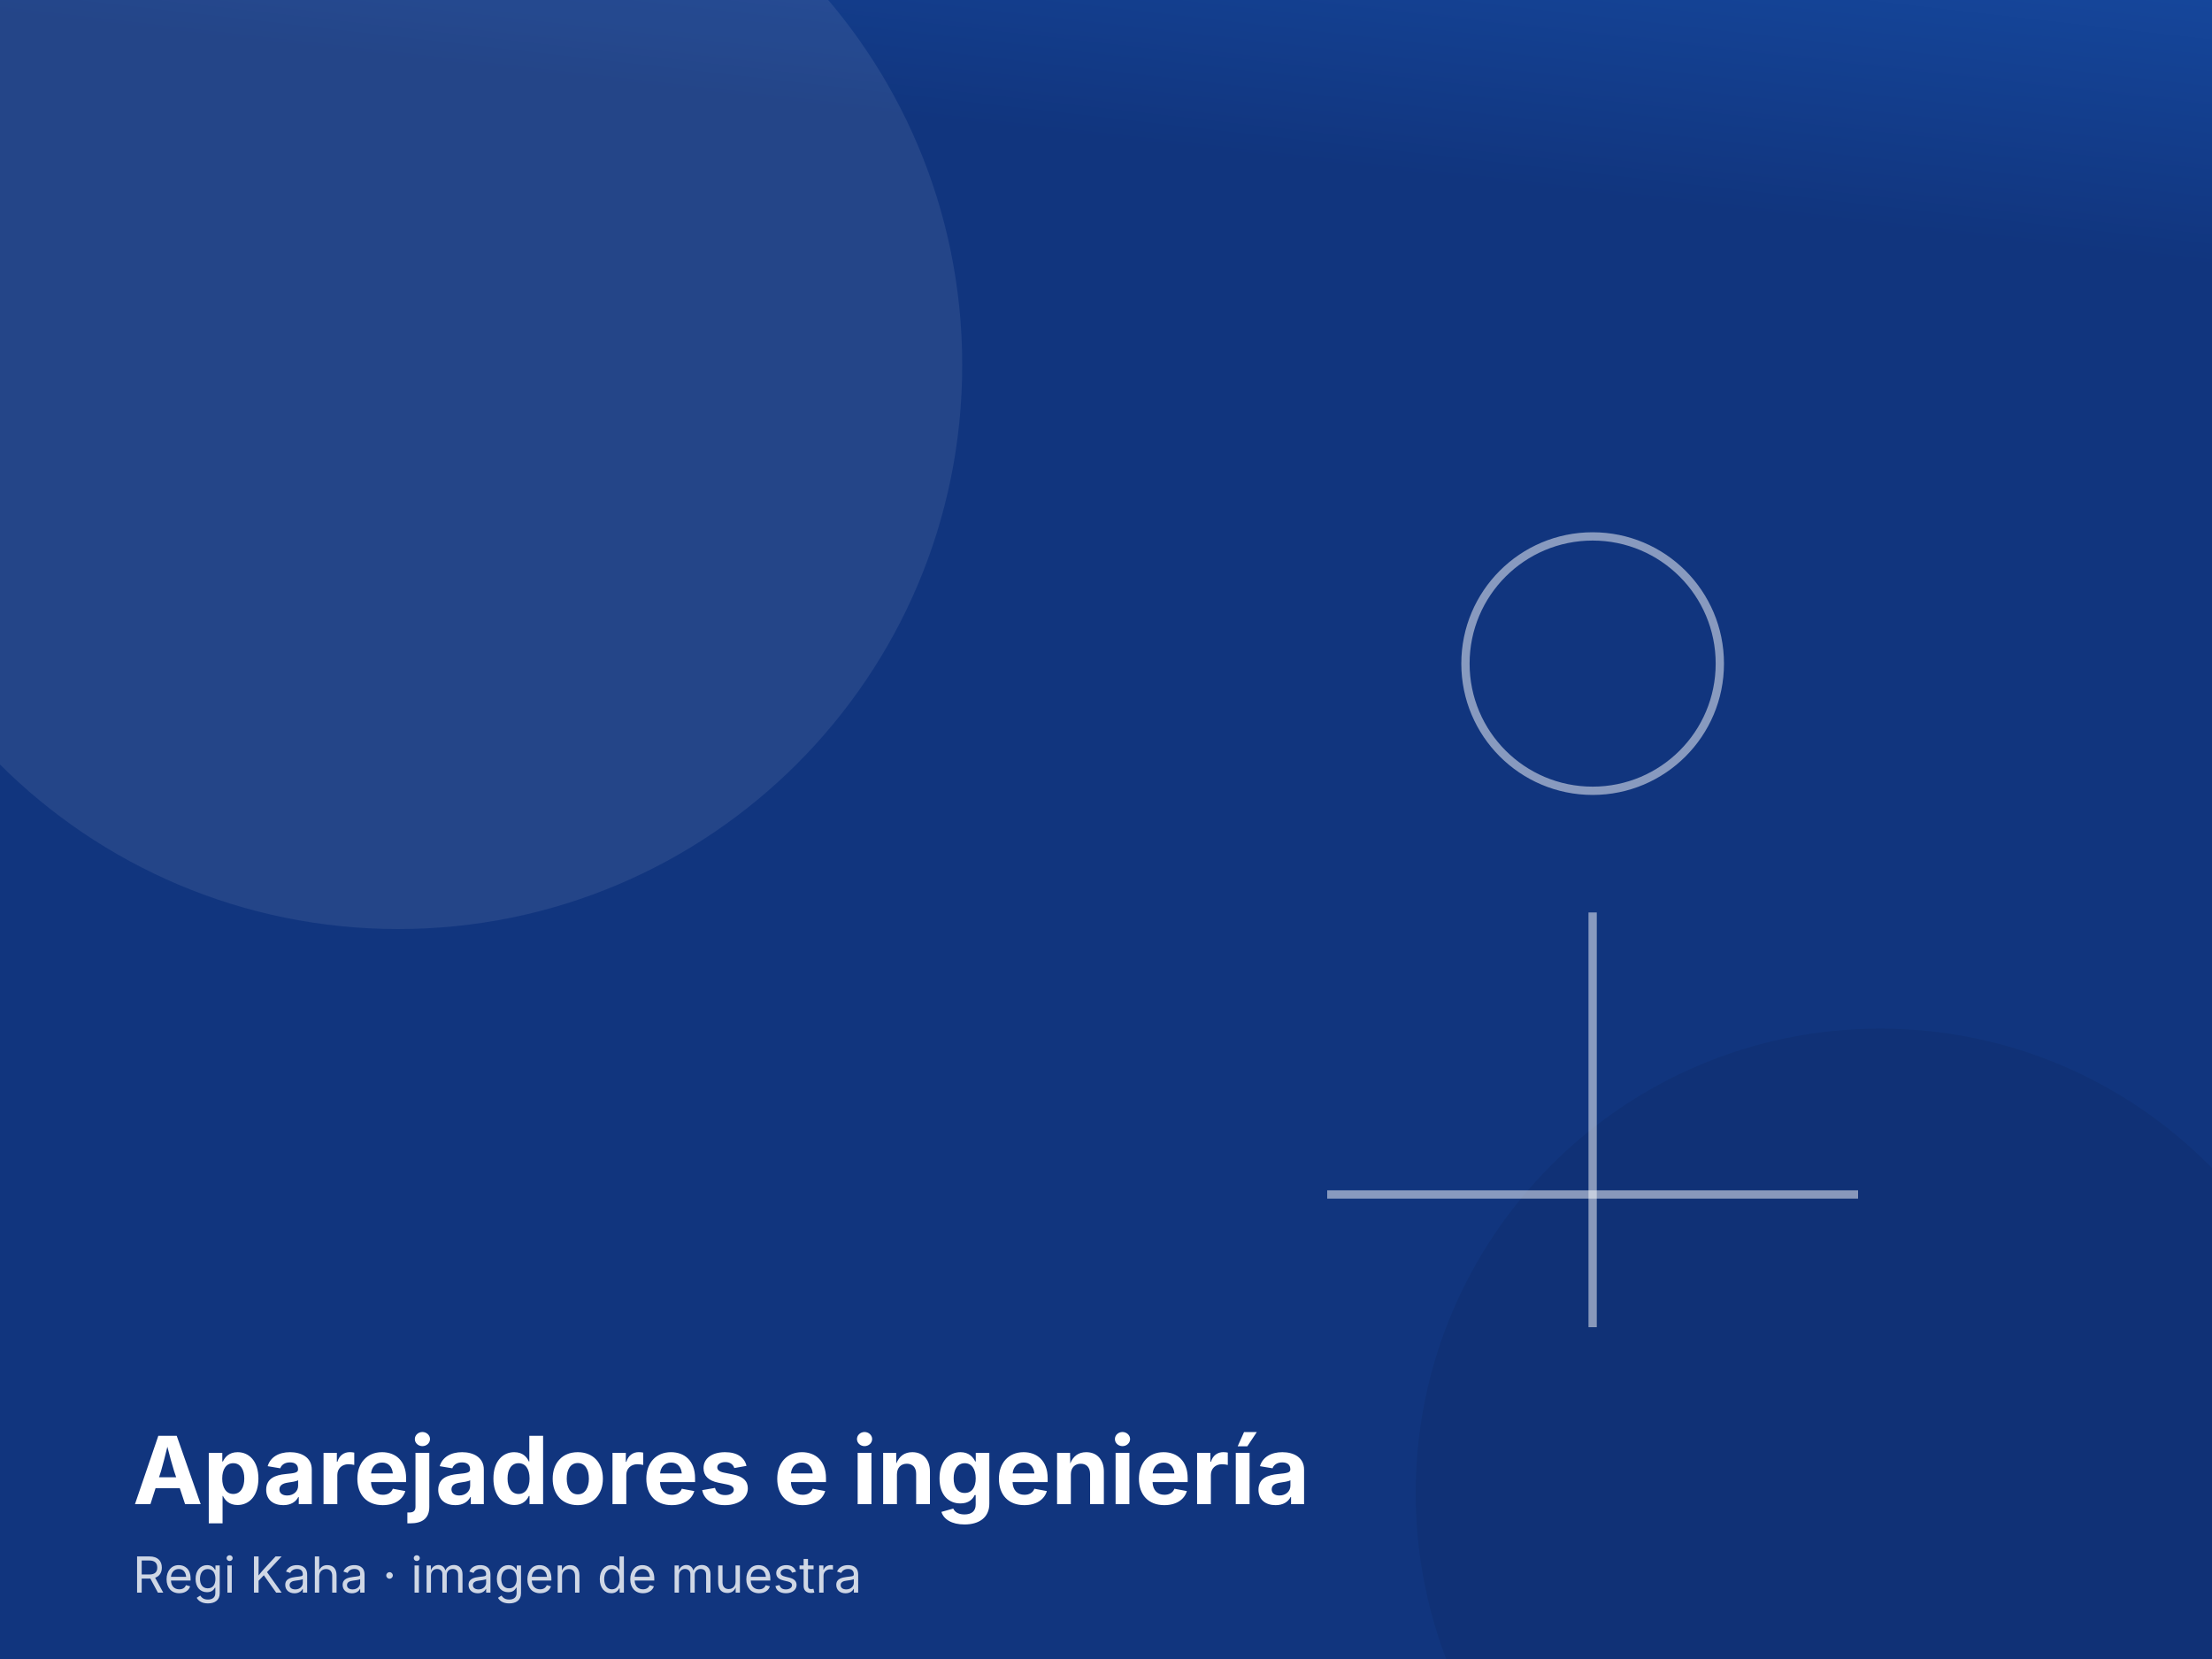
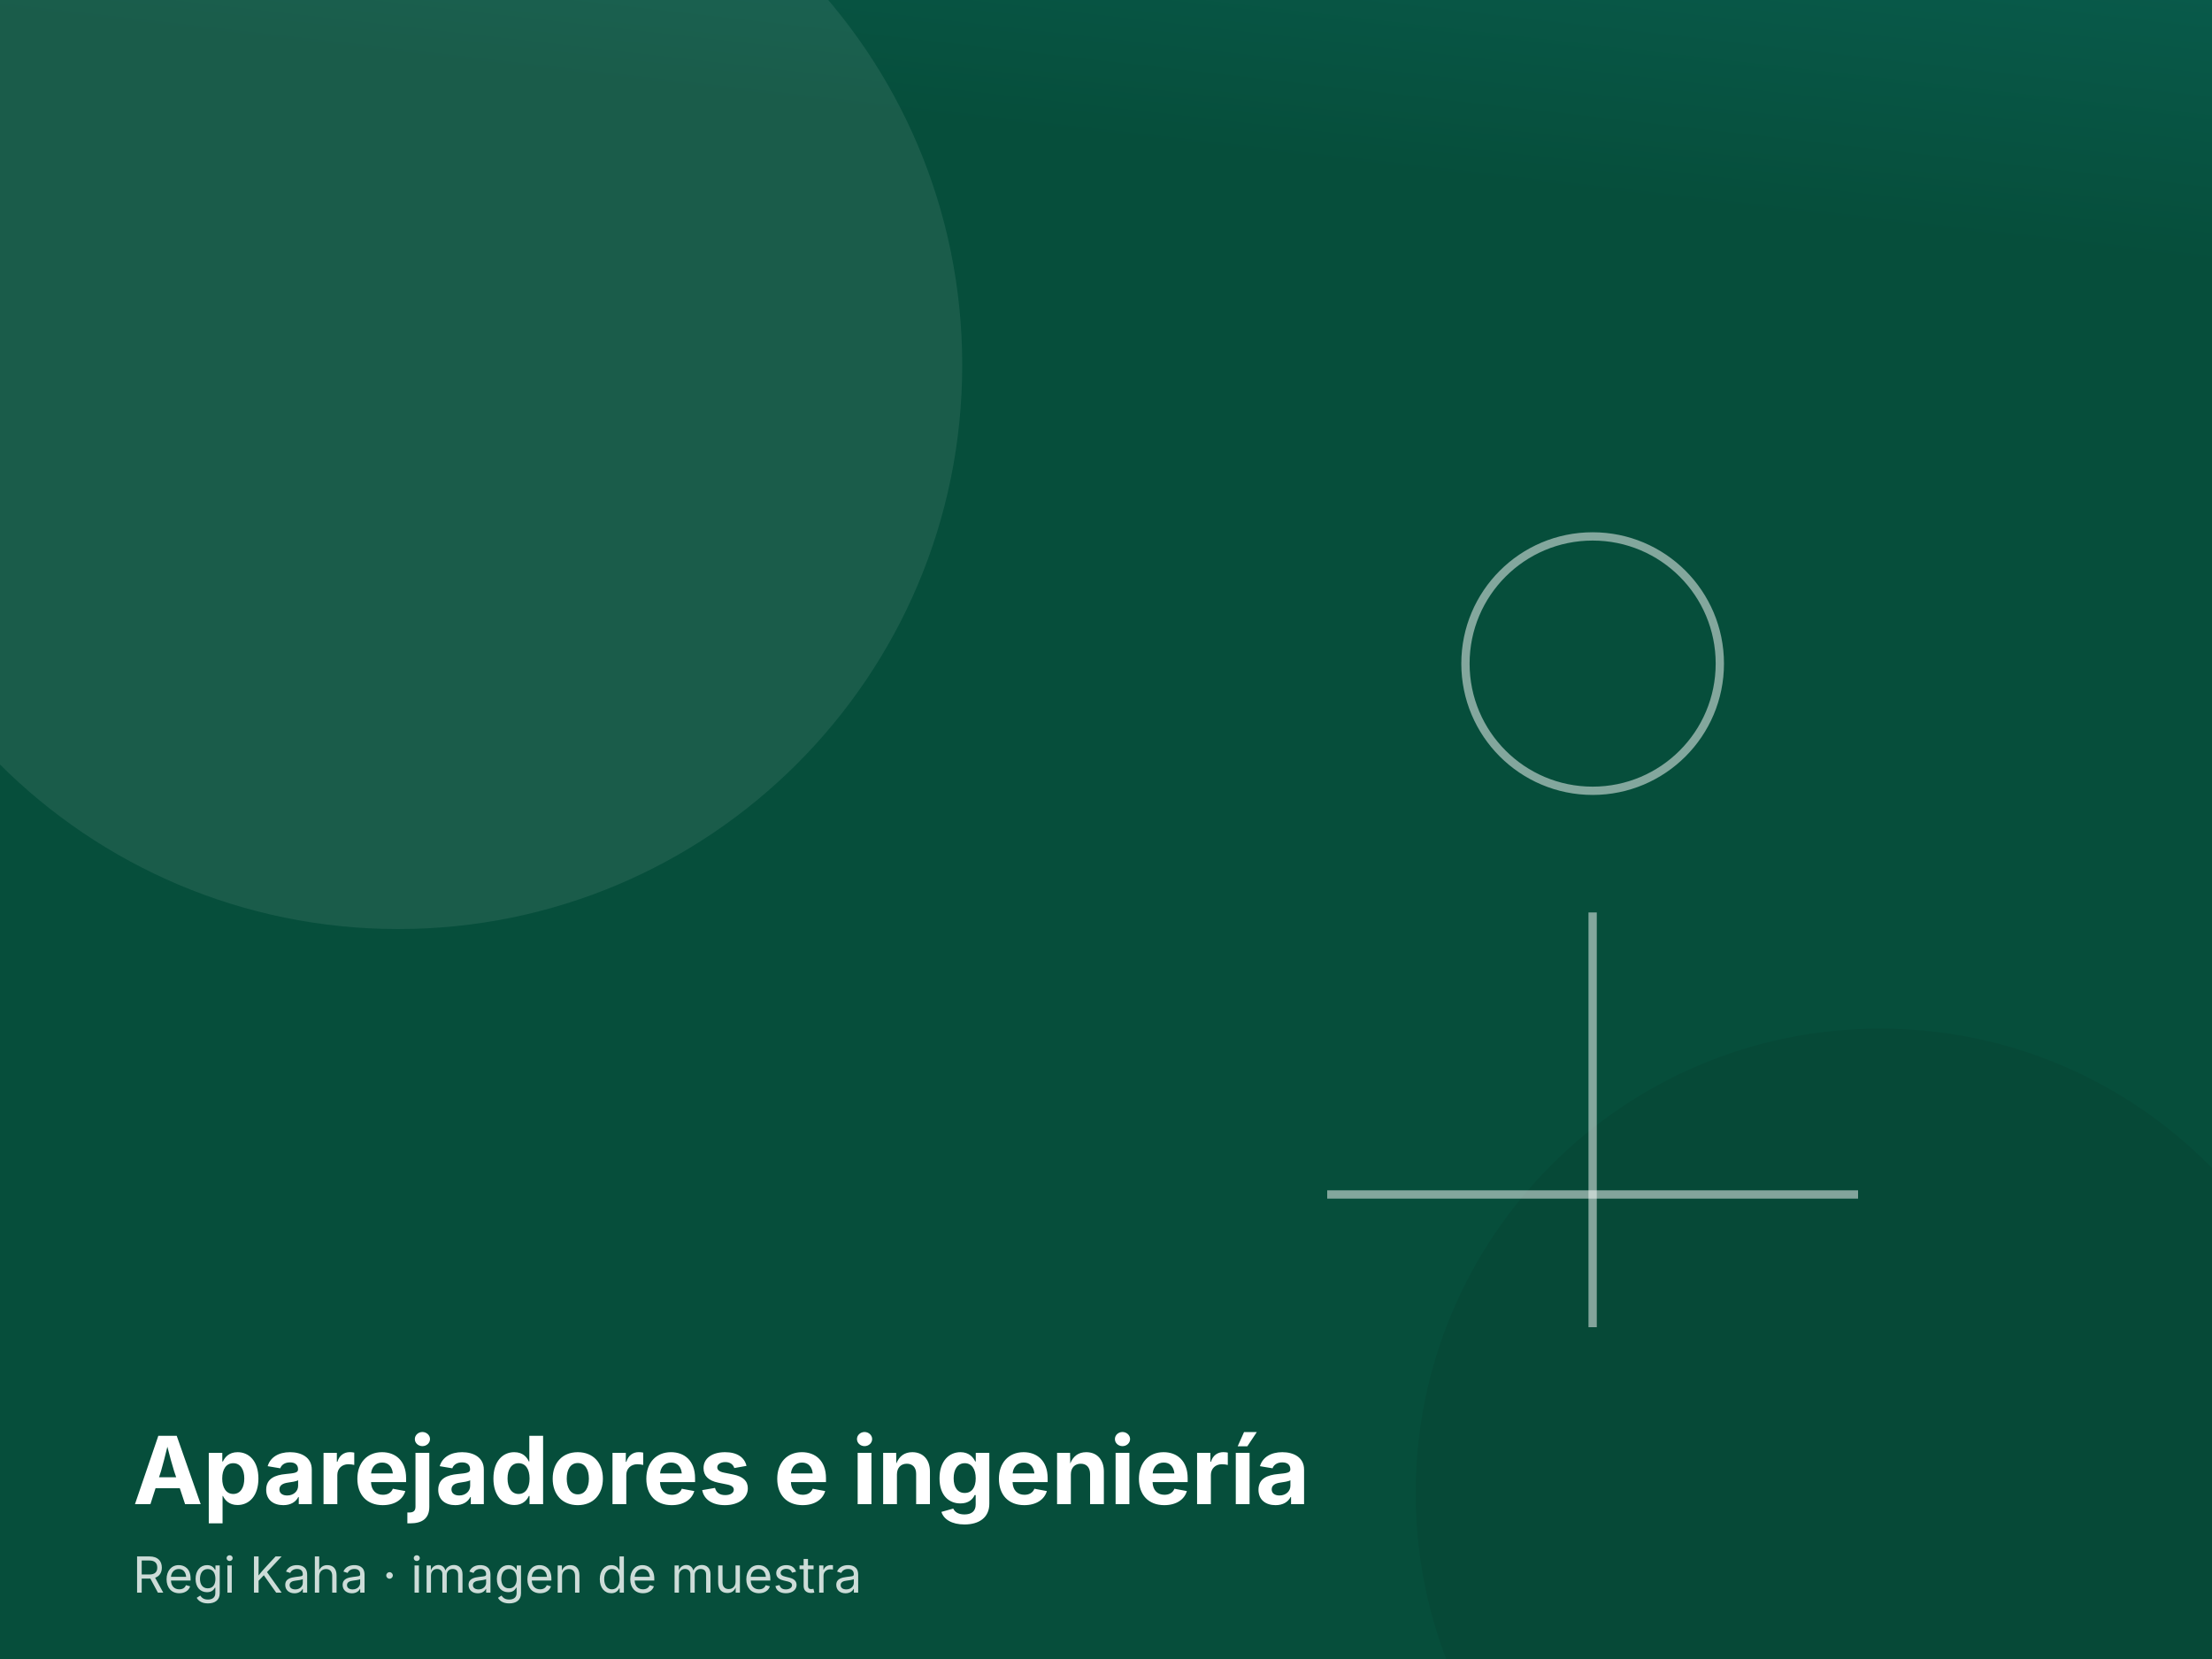
<svg xmlns="http://www.w3.org/2000/svg" width="800" height="600" viewBox="0 0 800 600">
  <defs>
    <linearGradient id="cg" gradientTransform="rotate(279)">
-       <stop offset="0" stop-color="#11357E" />
-       <stop offset="0.55" stop-color="#1F6FE0" />
-       <stop offset="1" stop-color="#3FB0F5" />
+       <stop offset="0" stop-color="#064E3B" />
+       <stop offset="0.55" stop-color="#0F766E" />
+       <stop offset="1" stop-color="#14B8A6" />
    </linearGradient>
  </defs>
  <rect width="800" height="600" fill="url(#cg)" />
  <circle cx="144" cy="132" r="204" fill="rgba(255,255,255,0.08)" />
  <circle cx="680" cy="540" r="168" fill="rgba(0,0,0,0.07)" />
  <g stroke="rgba(255,255,255,0.5)" stroke-width="3" fill="none">
    <circle cx="576" cy="240" r="46" />
    <path d="M576 330 V480" />
    <path d="M480 432 H672" />
  </g>
  <text x="48" y="544" font-family="Inter, sans-serif" font-size="34" font-weight="700" fill="#fff">Aparejadores e ingeniería</text>
  <text x="48" y="576" font-family="Inter, sans-serif" font-size="18" fill="rgba(255,255,255,0.8)">Regi Kaha · imagen de muestra</text>
</svg>
